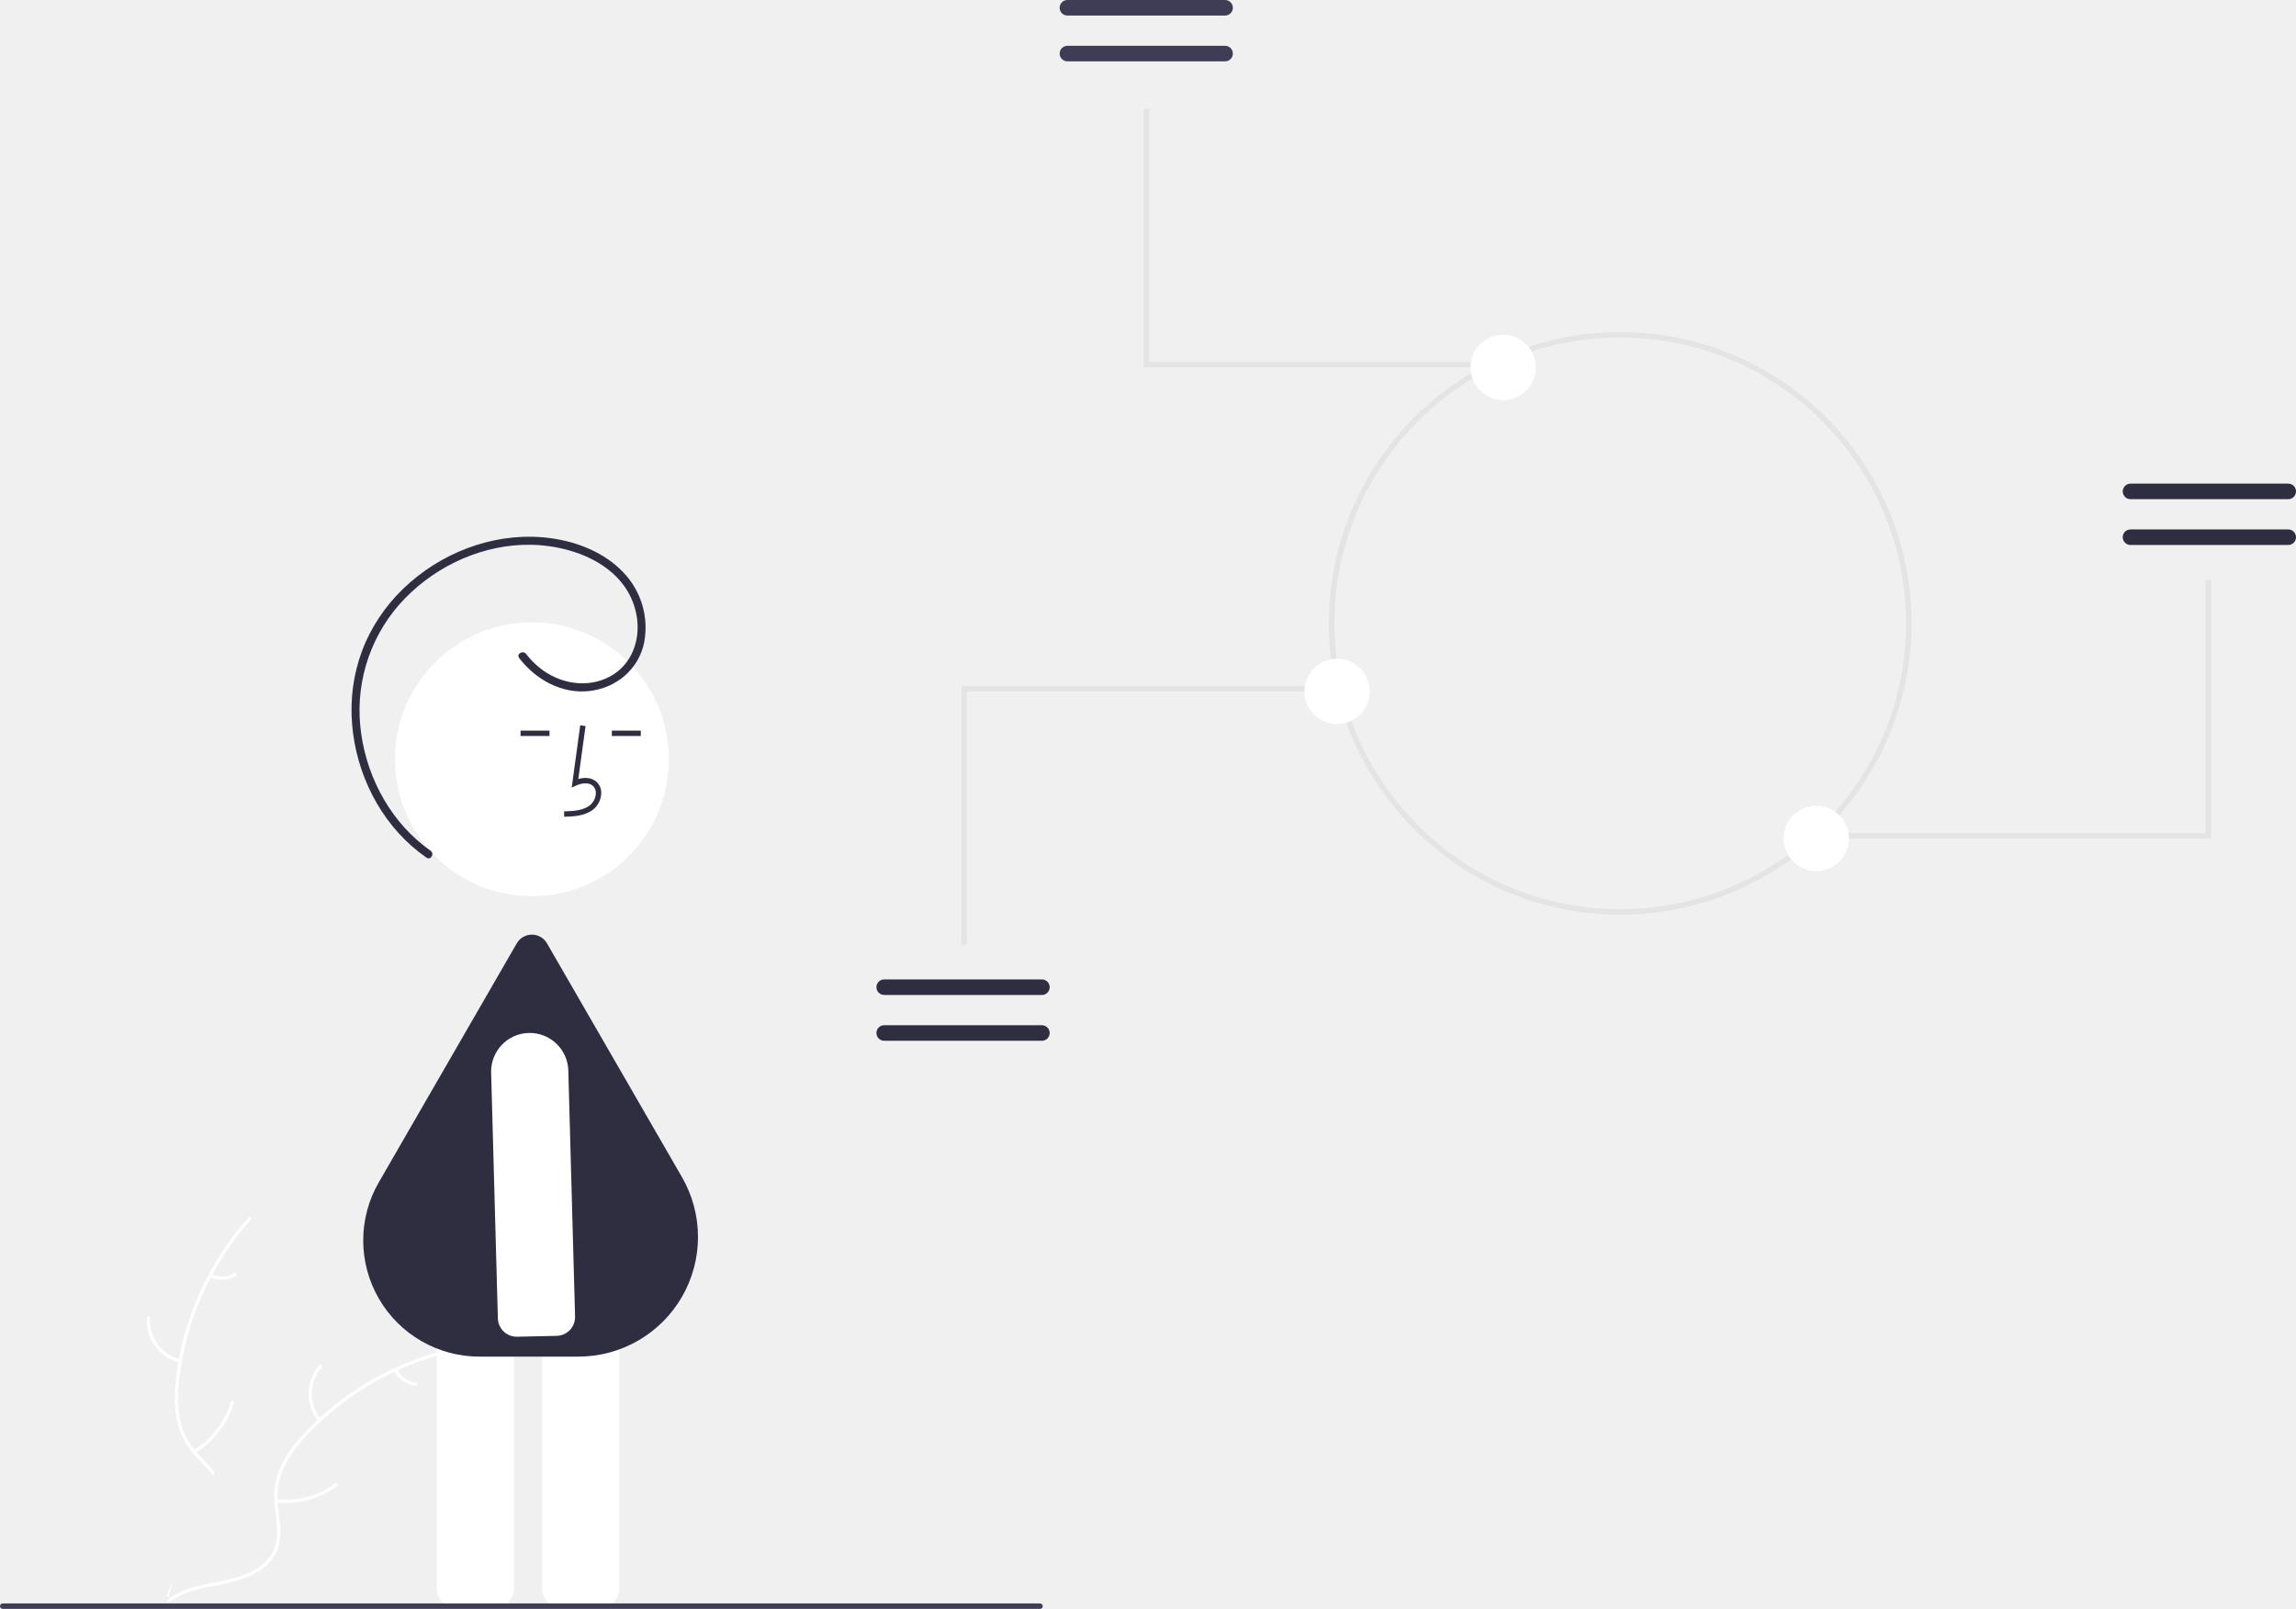
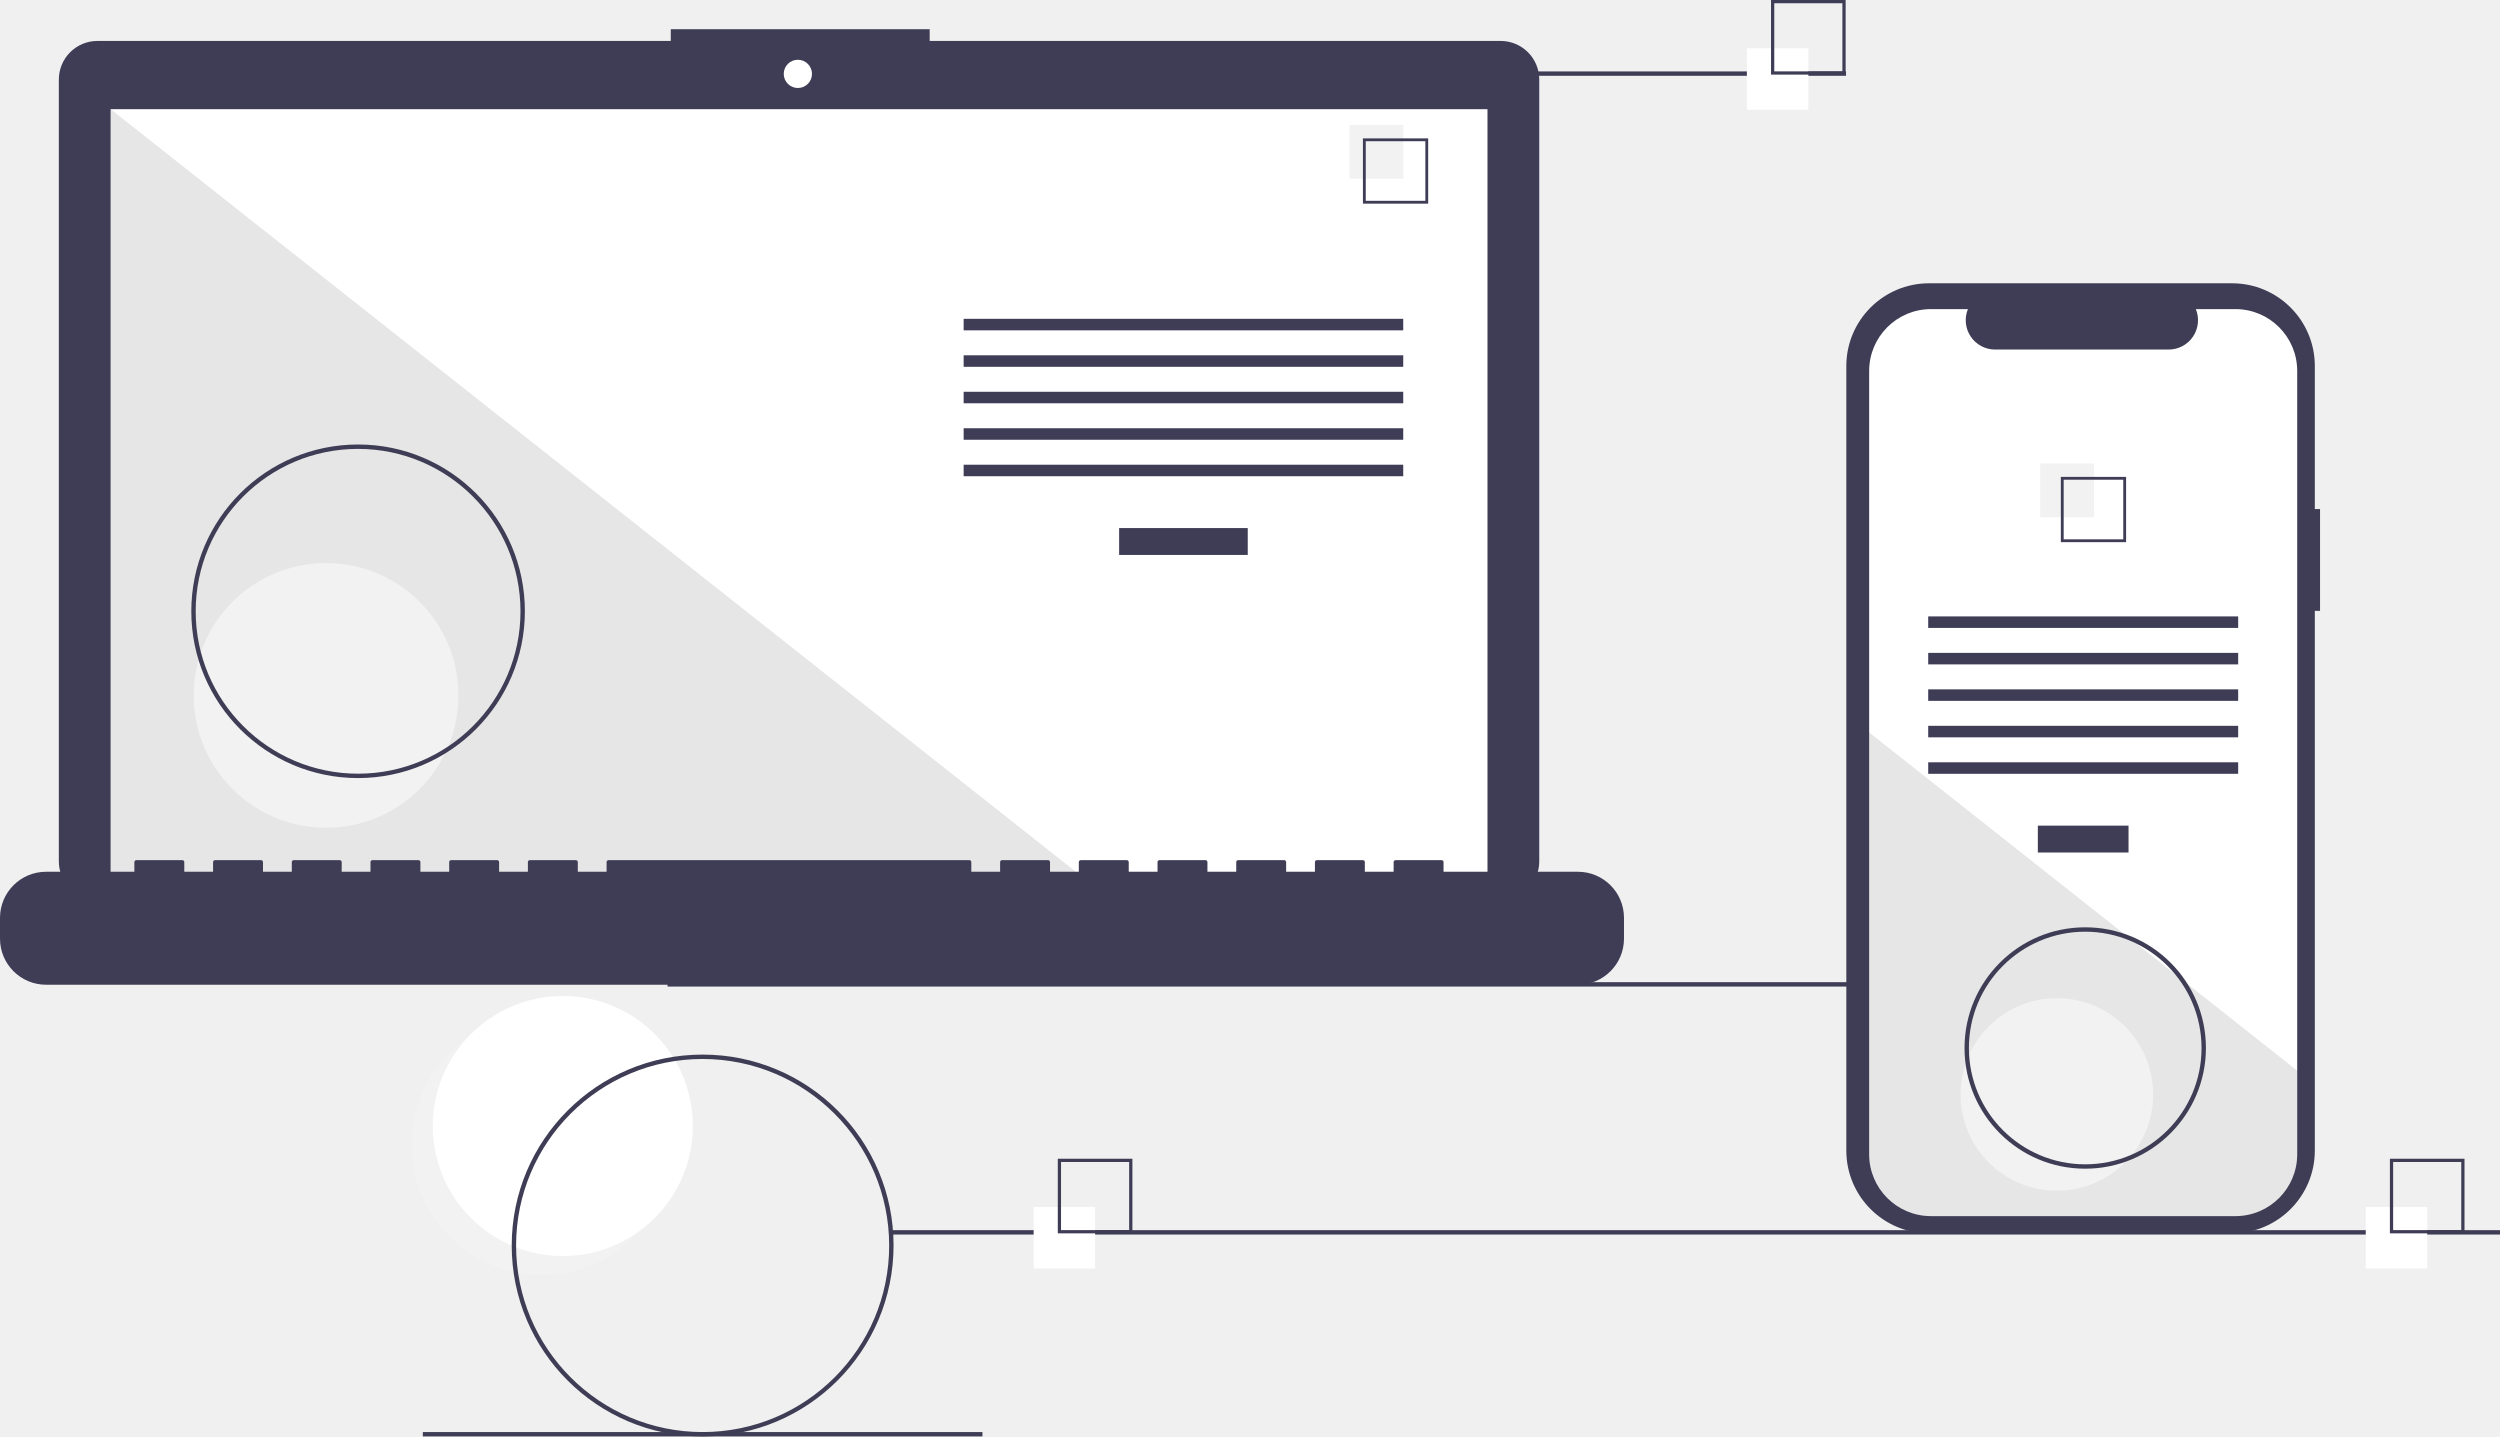
- <svg xmlns="http://www.w3.org/2000/svg" data-name="Layer 1" width="843.317" height="590.961" viewBox="0 0 843.317 590.961">
-   <path d="M224.842,663.775c3.318-26.678,19.851-52.964,45.294-61.646a123.863,123.863,0,0,0,.006,85.04c3.91,10.575,9.359,21.93,5.682,32.589-2.288,6.632-7.886,11.706-14.142,14.879-6.257,3.173-13.202,4.685-20.059,6.167l-1.35,1.116C229.387,717.339,221.524,690.454,224.842,663.775Z" transform="translate(-178.3415 -154.5197)" fill="#f0f0f0" />
-   <path d="M270.389,602.634a105.87,105.87,0,0,0-26.319,59.583,45.591,45.591,0,0,0,.519,14.275,26.149,26.149,0,0,0,6.503,12.128c2.931,3.221,6.303,6.175,8.4,10.052a16.011,16.011,0,0,1,.782,13.071c-1.852,5.311-5.501,9.64-9.218,13.749-4.126,4.563-8.484,9.236-10.238,15.285-.213.733-1.337.36-1.125-.371,3.052-10.524,13.268-16.502,18.14-25.981,2.273-4.423,3.228-9.558,1.096-14.227-1.864-4.083-5.338-7.133-8.334-10.368A27.903,27.903,0,0,1,243.794,678.21a42.148,42.148,0,0,1-1.066-14.203,102.713,102.713,0,0,1,7.502-31.213,107.747,107.747,0,0,1,19.374-31.048c.507-.567,1.287.325.784.889Z" transform="translate(-178.3415 -154.5197)" fill="#fff" />
-   <path d="M244.388,655.047a15.884,15.884,0,0,1-12.091-16.639c.06-.76,1.244-.702,1.184.059a14.708,14.708,0,0,0,11.279,15.455c.742.176.366,1.3-.371,1.125Z" transform="translate(-178.3415 -154.5197)" fill="#fff" />
-   <path d="M249.39,687.184a30.615,30.615,0,0,0,13.671-17.632c.215-.732,1.34-.36,1.125.371a31.844,31.844,0,0,1-14.264,18.319c-.657.39-1.186-.671-.533-1.058Z" transform="translate(-178.3415 -154.5197)" fill="#fff" />
-   <path d="M255.97,622.538a8.991,8.991,0,0,0,8.52-.433c.652-.398,1.18.663.533,1.058a10.075,10.075,0,0,1-9.425.499.612.612,0,0,1-.377-.748.595.595,0,0,1,.748-.377Z" transform="translate(-178.3415 -154.5197)" fill="#fff" />
-   <path d="M347.69,649.78c-.4.26-.8.52-1.2.79a118.407,118.407,0,0,0-15.14,11.82c-.37.33-.74.67-1.1,1.01a124.827,124.827,0,0,0-27.11,37.11,121.223,121.223,0,0,0-6.64,17.18c-2.45,8.13-4.46,17.14-9.31,23.79a20.796,20.796,0,0,1-1.62,2H241.739c-.1-.05-.2-.09-.3-.14l-1.75.08c.07-.31.15-.63.22-.94.04-.18.09-.36.13-.54.03-.12.06-.24.08-.35.01-.04.02-.08.03-.11.02-.11.05-.21.07-.31q.66-2.685,1.36-5.37c0-.01,0-.01.01-.02,3.59-13.63,8.35-27.08,15-39.38.2-.37.4-.75.62-1.12a115.674,115.674,0,0,1,10.39-15.76,102.264,102.264,0,0,1,6.81-7.79,85.037,85.037,0,0,1,21.28-15.94c15.72-8.3,33.92-11.48,50.72-6.41C346.839,649.51,347.26,649.64,347.69,649.78Z" transform="translate(-178.3415 -154.5197)" fill="#f0f0f0" />
-   <path d="M347.591,650.337a105.87,105.87,0,0,0-56.888,31.728,45.591,45.591,0,0,0-8.181,11.71,26.149,26.149,0,0,0-2.109,13.599c.401,4.336,1.314,8.725.655,13.084a16.011,16.011,0,0,1-7.245,10.907c-4.676,3.126-10.197,4.385-15.638,5.429-6.042,1.159-12.335,2.267-17.377,6.04-.611.457-1.285-.517-.675-.974,8.773-6.566,20.529-5.188,30.126-9.823,4.478-2.163,8.332-5.688,9.441-10.699.97-4.382.033-8.909-.412-13.296a27.902,27.902,0,0,1,1.567-13.374,42.148,42.148,0,0,1,7.7-11.981,102.712,102.712,0,0,1,24.782-20.406A107.747,107.747,0,0,1,347.5,649.155c.746-.148.832,1.035.091,1.182Z" transform="translate(-178.3415 -154.5197)" fill="#fff" />
-   <path d="M295.275,676.532a15.884,15.884,0,0,1,.364-20.565c.506-.57,1.416.189.91.76a14.708,14.708,0,0,0-.299,19.13c.486.587-.491,1.259-.974.675Z" transform="translate(-178.3415 -154.5197)" fill="#fff" />
-   <path d="M279.92,705.202a30.615,30.615,0,0,0,21.531-5.847c.613-.455,1.286.52.675.974a31.844,31.844,0,0,1-22.418,6.039c-.759-.084-.543-1.25.212-1.166Z" transform="translate(-178.3415 -154.5197)" fill="#fff" />
-   <path d="M324.095,657.547a8.991,8.991,0,0,0,7.064,4.785c.76.075.543,1.24-.212,1.166a10.075,10.075,0,0,1-7.826-5.276.612.612,0,0,1,.15-.824.595.595,0,0,1,.824.15Z" transform="translate(-178.3415 -154.5197)" fill="#fff" />
-   <polygon points="812.114 307.961 671.114 307.961 671.114 305.961 810.114 305.961 810.114 212.961 812.114 212.961 812.114 307.961" fill="#e4e4e4" />
-   <polygon points="355.114 346.961 353.114 346.961 353.114 251.961 494.114 251.961 494.114 253.961 355.114 253.961 355.114 346.961" fill="#e4e4e4" />
-   <polygon points="561.114 134.961 420.114 134.961 420.114 39.961 422.114 39.961 422.114 132.961 561.114 132.961 561.114 134.961" fill="#e4e4e4" />
-   <path id="a6516cba-8069-4f45-b641-c1f90dba684f-423" data-name="Path 680" d="M570.399,154.52a2.855,2.855,0,0,0,0,5.71h57.919a2.855,2.855,0,0,0,0-5.71Z" transform="translate(-178.3415 -154.5197)" fill="#3f3d56" />
-   <path id="a2f9acfe-22a3-4ed4-9cf2-7606b61419d8-424" data-name="Path 681" d="M570.399,171.342a2.855,2.855,0,0,0,0,5.71h57.919a2.855,2.855,0,0,0,0-5.71Z" transform="translate(-178.3415 -154.5197)" fill="#3f3d56" />
-   <path id="ec202844-6974-4039-9753-1a4628c4214d-425" data-name="Path 683" d="M1018.803,354.694a2.855,2.855,0,0,0,0-5.71H960.878a2.855,2.855,0,1,0,0,5.71Z" transform="translate(-178.3415 -154.5197)" fill="#2f2e41" />
-   <path id="e7621fd2-cc0e-4ef1-8ca7-425f7b24c113-426" data-name="Path 684" d="M1018.803,337.87a2.855,2.855,0,0,0,0-5.71H960.878a2.855,2.855,0,1,0,0,5.71Z" transform="translate(-178.3415 -154.5197)" fill="#2f2e41" />
-   <path d="M773.456,490.48a107,107,0,1,1,107-107A107.121,107.121,0,0,1,773.456,490.48Zm0-212a105,105,0,1,0,105,105A105.119,105.119,0,0,0,773.456,278.48Z" transform="translate(-178.3415 -154.5197)" fill="#e4e4e4" />
-   <circle cx="552.114" cy="134.961" r="12" fill="#ffffff" />
-   <circle cx="491.114" cy="253.961" r="12" fill="#ffffff" />
-   <circle cx="667.114" cy="307.961" r="12" fill="#ffffff" />
-   <path id="bc1eae62-5e4d-4f76-aab9-42af61f239ce-427" data-name="Path 683" d="M503.108,514.267a2.855,2.855,0,1,0,0,5.71h57.925a2.855,2.855,0,0,0,0-5.71Z" transform="translate(-178.3415 -154.5197)" fill="#2f2e41" />
-   <path id="ace38b77-7629-49a8-ba58-07c8d3bba8b5-428" data-name="Path 684" d="M503.108,531.09a2.855,2.855,0,1,0,0,5.71h57.925a2.855,2.855,0,0,0,0-5.71Z" transform="translate(-178.3415 -154.5197)" fill="#2f2e41" />
-   <path d="M360.233,744.912H345.678a6.911,6.911,0,0,1-6.903-6.903V616.701a6.911,6.911,0,0,1,6.903-6.903h14.555a6.911,6.911,0,0,1,6.903,6.903V738.01A6.911,6.911,0,0,1,360.233,744.912Z" transform="translate(-178.3415 -154.5197)" fill="#ffffff" />
-   <path d="M398.882,744.912H384.327a6.911,6.911,0,0,1-6.903-6.903V616.701a6.911,6.911,0,0,1,6.903-6.903h14.555a6.911,6.911,0,0,1,6.903,6.903V738.01A6.911,6.911,0,0,1,398.882,744.912Z" transform="translate(-178.3415 -154.5197)" fill="#ffffff" />
-   <circle cx="195.359" cy="278.881" r="50.293" fill="#ffffff" />
-   <path d="M390.772,652.815h-36.181a42.677,42.677,0,0,1-37.039-64.154l50.598-87.638a6.41,6.41,0,0,1,11.102,0l49.579,85.873A43.946,43.946,0,0,1,390.772,652.815Z" transform="translate(-178.3415 -154.5197)" fill="#2f2e41" />
-   <path d="M385.571,454.513c3.26-.091,7.317-.204,10.443-2.487a8.02,8.02,0,0,0,3.156-5.989,5.395,5.395,0,0,0-1.835-4.431c-1.633-1.38-4.017-1.703-6.586-.948l2.662-19.452-1.954-.268-3.129,22.868,1.632-.749c1.892-.868,4.489-1.309,6.102.054a3.466,3.466,0,0,1,1.137,2.855,6.062,6.062,0,0,1-2.348,4.465c-2.432,1.777-5.667,2.006-9.335,2.109Z" transform="translate(-178.3415 -154.5197)" fill="#2f2e41" />
-   <rect x="224.733" y="268.364" width="10.622" height="1.972" fill="#2f2e41" />
-   <rect x="191.205" y="268.364" width="10.622" height="1.972" fill="#2f2e41" />
-   <path d="M361.871,641.566a6.844,6.844,0,0,1-.661-2.811l-2.479-90.337a14.18,14.18,0,0,1,28.354-.616l2.479,90.337a6.91,6.91,0,0,1-6.751,7.051l-14.551.316a6.919,6.919,0,0,1-6.39-3.94Z" transform="translate(-178.3415 -154.5197)" fill="#ffffff" />
-   <path d="M369.034,396.224c6.11,7.991,15.811,13.352,26.063,12.082,9.763-1.209,17.817-8.013,19.838-17.756a29.258,29.258,0,0,0-7.689-25.827c-6.91-7.268-16.8-11.178-26.589-12.518-18.544-2.54-37.589,3.992-51.609,16.175a63.221,63.221,0,0,0-16.461,22.065A61.853,61.853,0,0,0,307.484,417.146c.539,18.12,8.476,36.206,22.171,48.223a62.5,62.5,0,0,0,5.333,4.177c1.562,1.096,3.042-1.468,1.493-2.554-14.025-9.839-22.971-25.847-25.426-42.668a59.093,59.093,0,0,1,13.858-47.669c11.325-12.877,27.93-21.246,45.128-21.996,17.306-.755,38.932,6.971,42.17,26.235,1.451,8.634-1.776,17.71-9.688,22.033-8.471,4.628-18.859,2.724-26.139-3.254a30.026,30.026,0,0,1-4.795-4.941c-1.141-1.492-3.712-.02-2.554,1.493Z" transform="translate(-178.3415 -154.5197)" fill="#2f2e41" />
-   <path d="M560.342,745.48h-381a1,1,0,1,1,0-2h381a1,1,0,0,1,0,2Z" transform="translate(-178.3415 -154.5197)" fill="#3f3d56" />
+ <svg xmlns="http://www.w3.org/2000/svg" data-name="Layer 1" width="1139.171" height="654.543" viewBox="0 0 1139.171 654.543">
+   <circle cx="246.827" cy="521.765" r="59.243" fill="#f2f2f2" />
+   <circle cx="256.46" cy="513.095" r="59.243" fill="#ffffff" />
+   <rect x="304.171" y="447.543" width="733" height="2" fill="#3f3d56" />
+   <path d="M714.207,141.381H454.038v-5.362h-117.971v5.362H74.825a17.599,17.599,0,0,0-17.599,17.599V515.231a17.599,17.599,0,0,0,17.599,17.599H714.207a17.599,17.599,0,0,0,17.599-17.599V158.979A17.599,17.599,0,0,0,714.207,141.381Z" transform="translate(-30.41456 -122.7284)" fill="#3f3d56" />
+   <rect x="50.406" y="49.754" width="627.391" height="353.913" fill="#ffffff" />
+   <circle cx="363.565" cy="33.667" r="6.435" fill="#ffffff" />
+   <polygon points="498.374 403.667 50.406 403.667 50.406 49.754 498.374 403.667" opacity="0.1" />
+   <circle cx="148.574" cy="316.876" r="60.307" fill="#f2f2f2" />
+   <rect x="509.953" y="240.622" width="58.605" height="12.246" fill="#3f3d56" />
+   <rect x="439.102" y="145.279" width="200.307" height="5.248" fill="#3f3d56" />
+   <rect x="439.102" y="161.898" width="200.307" height="5.248" fill="#3f3d56" />
+   <rect x="439.102" y="178.518" width="200.307" height="5.248" fill="#3f3d56" />
+   <rect x="439.102" y="195.137" width="200.307" height="5.248" fill="#3f3d56" />
+   <rect x="439.102" y="211.756" width="200.307" height="5.248" fill="#3f3d56" />
+   <rect x="614.917" y="56.934" width="24.492" height="24.492" fill="#f2f2f2" />
+   <path d="M681.195,215.525h-29.74v-29.74h29.74Zm-28.447-1.293h27.154V187.078H652.748Z" transform="translate(-30.41456 -122.7284)" fill="#3f3d56" />
+   <path d="M749.422,519.96H688.192v-4.412a.875.875,0,0,0-.875-.875h-20.993a.875.875,0,0,0-.875.875v4.412H652.329v-4.412a.875.875,0,0,0-.875-.875H630.462a.875.875,0,0,0-.875.875v4.412H616.467v-4.412a.875.875,0,0,0-.875-.875H594.599a.875.875,0,0,0-.875.875v4.412H580.604v-4.412a.875.875,0,0,0-.875-.875H558.736a.875.875,0,0,0-.875.875v4.412H544.741v-4.412a.875.875,0,0,0-.875-.875H522.873a.875.875,0,0,0-.875.875v4.412H508.878v-4.412a.875.875,0,0,0-.875-.875h-20.993a.875.875,0,0,0-.875.875v4.412H473.015v-4.412a.875.875,0,0,0-.875-.875H307.696a.875.875,0,0,0-.875.875v4.412H293.701v-4.412a.875.875,0,0,0-.875-.875H271.833a.875.875,0,0,0-.875.875v4.412H257.838v-4.412a.875.875,0,0,0-.875-.875h-20.993a.875.875,0,0,0-.875.875v4.412H221.975v-4.412a.875.875,0,0,0-.875-.875H200.107a.875.875,0,0,0-.875.875v4.412H186.112v-4.412a.875.875,0,0,0-.875-.875H164.244a.875.875,0,0,0-.875.875v4.412H150.249v-4.412a.875.875,0,0,0-.875-.875H128.381a.875.875,0,0,0-.875.875v4.412H114.386v-4.412a.875.875,0,0,0-.875-.875H92.519a.875.875,0,0,0-.875.875v4.412H51.407a20.993,20.993,0,0,0-20.993,20.993v9.492A20.993,20.993,0,0,0,51.407,571.438H749.422a20.993,20.993,0,0,0,20.993-20.993v-9.492A20.993,20.993,0,0,0,749.422,519.96Z" transform="translate(-30.41456 -122.7284)" fill="#3f3d56" />
+   <path d="M193.586,477.272a76,76,0,1,1,76-76A76.086,76.086,0,0,1,193.586,477.272Zm0-150a74,74,0,1,0,74,74A74.084,74.084,0,0,0,193.586,327.272Z" transform="translate(-30.41456 -122.7284)" fill="#3f3d56" />
+   <rect x="586.171" y="32.543" width="255" height="2" fill="#3f3d56" />
+   <rect x="406.171" y="560.543" width="733" height="2" fill="#3f3d56" />
+   <rect x="192.672" y="652.543" width="255" height="2" fill="#3f3d56" />
+   <rect x="471" y="550" width="28" height="28" fill="#ffffff" />
+   <path d="M546.415,684.728h-34v-34h34Zm-32.522-1.478H544.936V652.207H513.893Z" transform="translate(-30.41456 -122.7284)" fill="#3f3d56" />
+   <rect x="796" y="22" width="28" height="28" fill="#ffffff" />
+   <path d="M871.415,156.728h-34v-34h34Zm-32.522-1.478H869.936V124.207H838.893Z" transform="translate(-30.41456 -122.7284)" fill="#3f3d56" />
+   <rect x="1078" y="550" width="28" height="28" fill="#ffffff" />
+   <path d="M1153.415,684.728h-34v-34h34Zm-32.522-1.478h31.043V652.207h-31.043Z" transform="translate(-30.41456 -122.7284)" fill="#3f3d56" />
+   <path d="M1087.586,354.687h-2.379V289.525a37.714,37.714,0,0,0-37.714-37.714H909.44A37.714,37.714,0,0,0,871.726,289.525V647.006A37.714,37.714,0,0,0,909.44,684.72h138.053a37.714,37.714,0,0,0,37.714-37.714V401.07h2.379Z" transform="translate(-30.41456 -122.7284)" fill="#3f3d56" />
+   <path d="M1077.176,291.742v356.96a28.165,28.165,0,0,1-28.16,28.17H910.296a28.165,28.165,0,0,1-28.16-28.17v-356.96a28.163,28.163,0,0,1,28.16-28.16h16.83a13.379,13.379,0,0,0,12.39,18.43h79.09a13.379,13.379,0,0,0,12.39-18.43h18.02A28.163,28.163,0,0,1,1077.176,291.742Z" transform="translate(-30.41456 -122.7284)" fill="#ffffff" />
+   <rect x="928.58" y="376.218" width="41.324" height="12.246" fill="#3f3d56" />
+   <rect x="878.621" y="280.875" width="141.24" height="5.248" fill="#3f3d56" />
+   <rect x="878.621" y="297.494" width="141.24" height="5.248" fill="#3f3d56" />
+   <rect x="878.621" y="314.114" width="141.24" height="5.248" fill="#3f3d56" />
+   <rect x="878.621" y="330.733" width="141.24" height="5.248" fill="#3f3d56" />
+   <rect x="878.621" y="347.352" width="141.24" height="5.248" fill="#3f3d56" />
+   <rect x="929.684" y="211.179" width="24.492" height="24.492" fill="#f2f2f2" />
+   <path d="M969.474,340.032v29.74h29.74v-29.74Zm28.45,28.45h-27.16v-27.16h27.16Z" transform="translate(-30.41456 -122.7284)" fill="#3f3d56" />
+   <path d="M1077.176,610.582v38.12a28.165,28.165,0,0,1-28.16,28.17H910.296a28.165,28.165,0,0,1-28.16-28.17v-192.21l116.87,92.33,2,1.58,21.74,17.17,2.03,1.61Z" transform="translate(-30.41456 -122.7284)" opacity="0.1" />
+   <circle cx="937.241" cy="498.707" r="43.868" fill="#f2f2f2" />
+   <path d="M350.586,777.272a87,87,0,1,1,87-87A87.099,87.099,0,0,1,350.586,777.272Zm0-172a85,85,0,1,0,85,85A85.096,85.096,0,0,0,350.586,605.272Z" transform="translate(-30.41456 -122.7284)" fill="#3f3d56" />
+   <path d="M980.586,655.272a55,55,0,1,1,55-55A55.062,55.062,0,0,1,980.586,655.272Zm0-108a53,53,0,1,0,53,53A53.06,53.06,0,0,0,980.586,547.272Z" transform="translate(-30.41456 -122.7284)" fill="#3f3d56" />
</svg>
